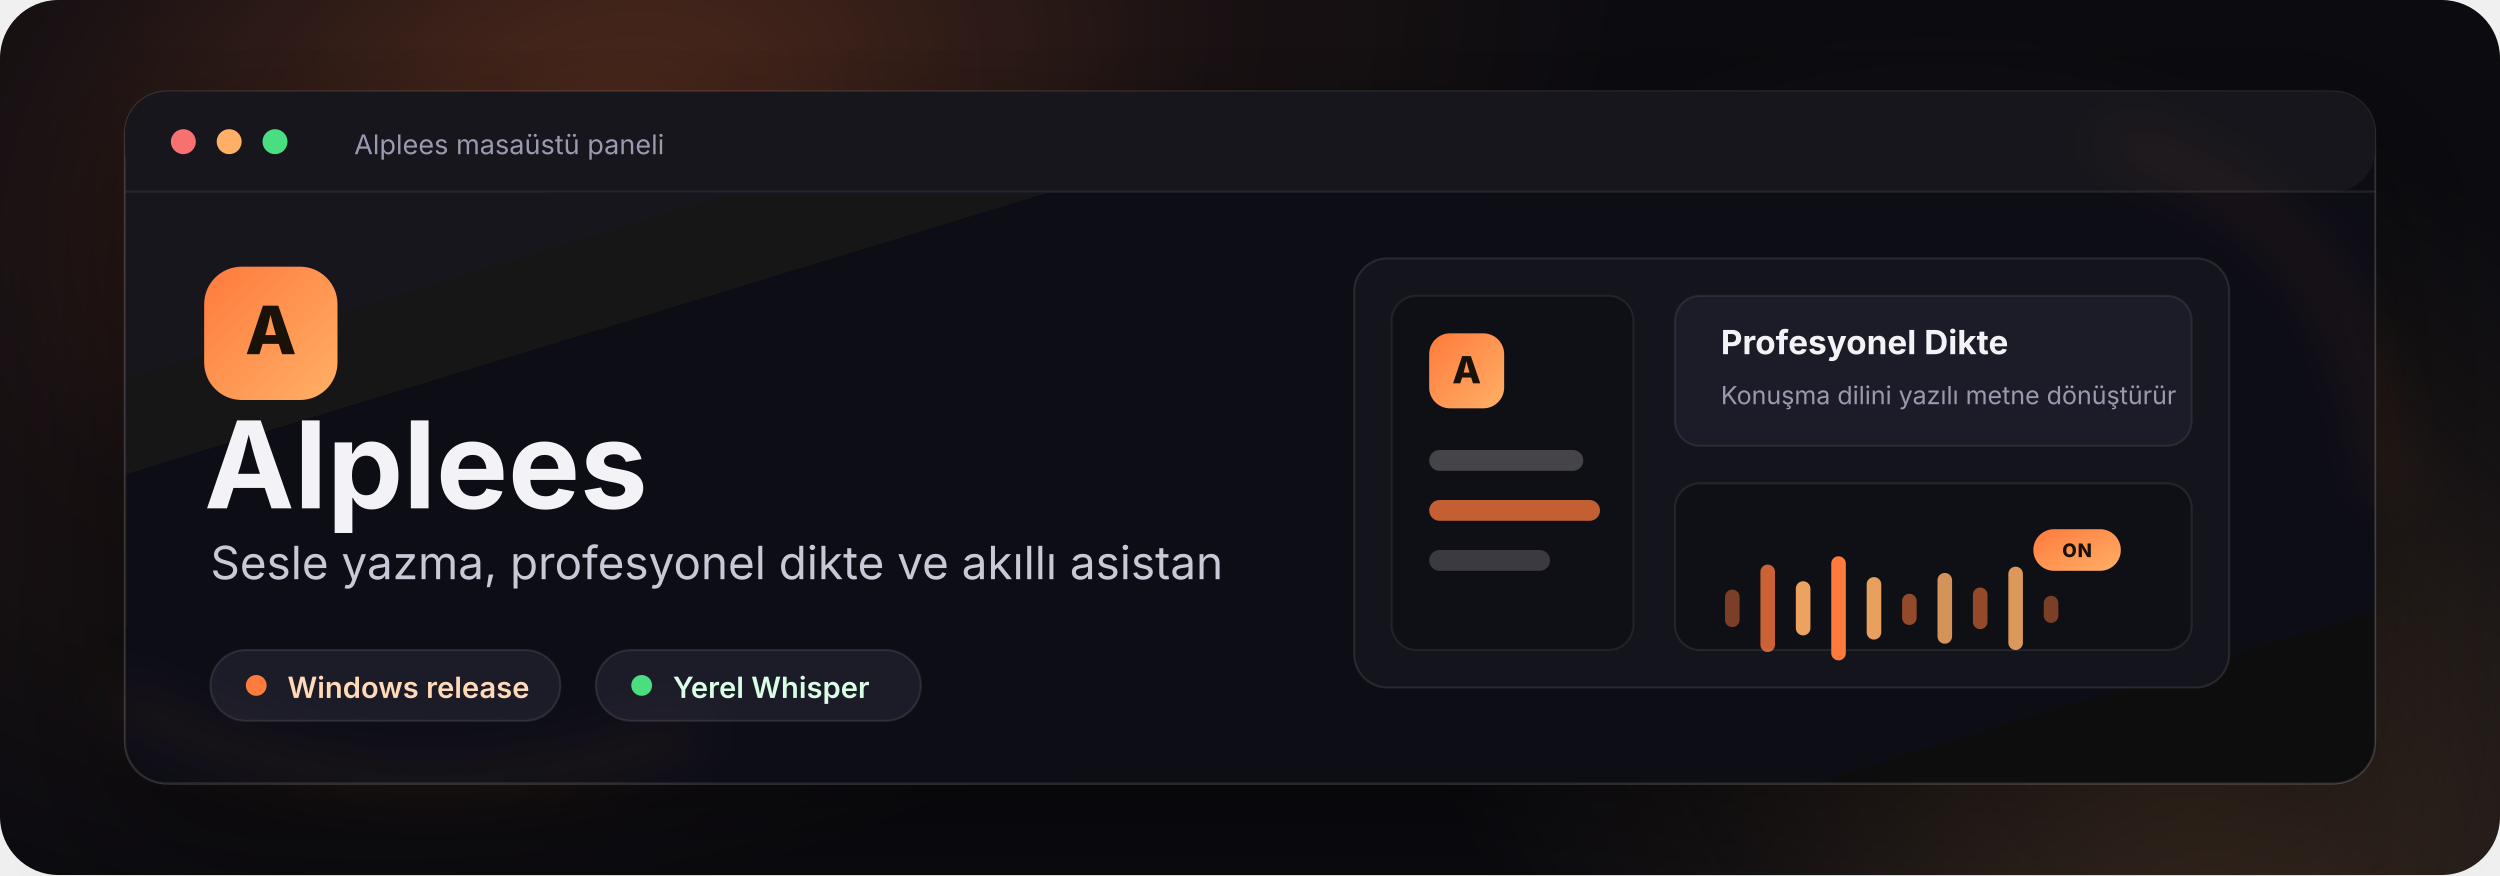
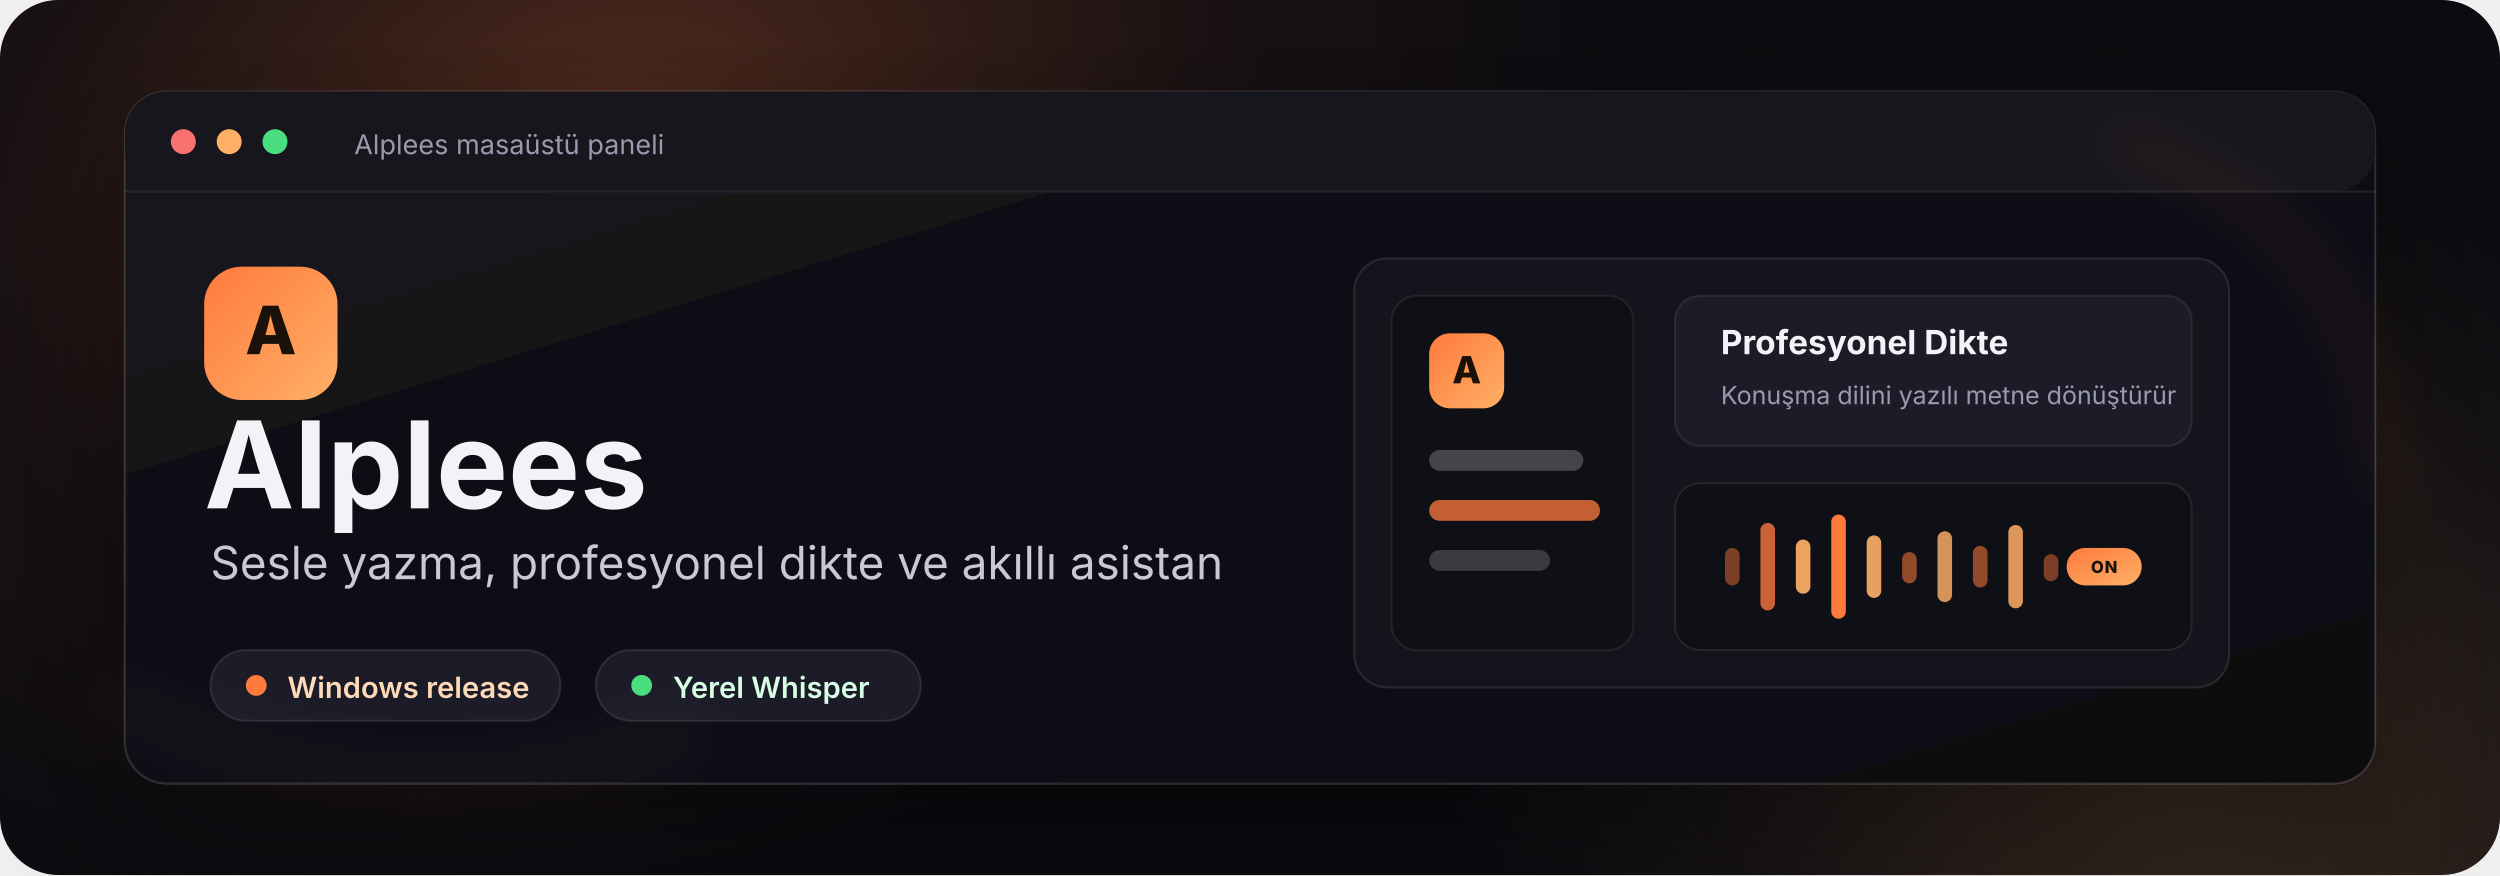
<svg xmlns="http://www.w3.org/2000/svg" width="1200" height="420" viewBox="0 0 1200 420" fill="none" role="img" aria-labelledby="title desc">
  <defs>
    <linearGradient id="accent" x1="0" y1="0" x2="1" y2="1">
      <stop offset="0" stop-color="#ff7a3d" />
      <stop offset="1" stop-color="#ffb066" />
    </linearGradient>
    <linearGradient id="panel" x1="0" y1="0" x2="1" y2="1">
      <stop offset="0" stop-color="#14141c" />
      <stop offset="1" stop-color="#0b0b10" />
    </linearGradient>
    <radialGradient id="glow-a" cx="0" cy="0" r="1" gradientUnits="userSpaceOnUse" gradientTransform="translate(290 64) rotate(70) scale(360 520)">
      <stop stop-color="#ff7a3d" stop-opacity="0.28" />
      <stop offset="0.58" stop-color="#ff7a3d" stop-opacity="0.06" />
      <stop offset="1" stop-color="#ff7a3d" stop-opacity="0" />
    </radialGradient>
    <radialGradient id="glow-b" cx="0" cy="0" r="1" gradientUnits="userSpaceOnUse" gradientTransform="translate(1040 360) rotate(-140) scale(420 300)">
      <stop stop-color="#ffb066" stop-opacity="0.20" />
      <stop offset="0.7" stop-color="#ffb066" stop-opacity="0.04" />
      <stop offset="1" stop-color="#ffb066" stop-opacity="0" />
    </radialGradient>
    <filter id="shadow" x="-30" y="-30" width="1260" height="500" filterUnits="userSpaceOnUse" color-interpolation-filters="sRGB">
      <feDropShadow dx="0" dy="24" stdDeviation="34" flood-color="#000000" flood-opacity="0.42" />
    </filter>
    <filter id="soft" x="-40" y="-40" width="1280" height="500" filterUnits="userSpaceOnUse" color-interpolation-filters="sRGB">
      <feGaussianBlur stdDeviation="12" />
    </filter>
  </defs>
  <rect width="1200" height="420" rx="28" fill="#0b0b10" />
  <rect width="1200" height="420" rx="28" fill="url(#glow-a)" />
  <rect width="1200" height="420" rx="28" fill="url(#glow-b)" />
  <g opacity="0.45">
    <path d="M70 72H1130" stroke="#ffffff" stroke-opacity="0.05" />
    <path d="M70 142H1130" stroke="#ffffff" stroke-opacity="0.04" />
    <path d="M70 212H1130" stroke="#ffffff" stroke-opacity="0.035" />
    <path d="M70 282H1130" stroke="#ffffff" stroke-opacity="0.03" />
    <path d="M70 352H1130" stroke="#ffffff" stroke-opacity="0.025" />
  </g>
  <g filter="url(#shadow)">
    <rect x="60" y="44" width="1080" height="332" rx="20" fill="url(#panel)" stroke="#ffffff" stroke-opacity="0.10" />
    <rect x="60" y="44" width="1080" height="48" rx="20" fill="#14141c" />
    <path d="M60 92H1140" stroke="#ffffff" stroke-opacity="0.08" />
    <circle cx="88" cy="68" r="6" fill="#f87171" />
    <circle cx="110" cy="68" r="6" fill="#ffb066" />
    <circle cx="132" cy="68" r="6" fill="#4ade80" />
    <text x="170" y="74" fill="#9a9aae" font-family="Segoe UI, Inter, Arial, sans-serif" font-size="13">Alplees masaüstü paneli</text>
  </g>
  <g transform="translate(98 128)">
    <rect width="64" height="64" rx="18" fill="url(#accent)" />
    <text x="32" y="42" text-anchor="middle" fill="#1a1208" font-family="Segoe UI, Inter, Arial, sans-serif" font-size="32" font-weight="800">A</text>
    <text x="0" y="116" fill="#f3f3f7" font-family="Segoe UI, Inter, Arial, sans-serif" font-size="58" font-weight="750">Alplees</text>
    <text x="3" y="150" fill="#c9c9d6" font-family="Segoe UI, Inter, Arial, sans-serif" font-size="22">Sesle yazma, profesyonel dikte ve akıllı asistan</text>
    <rect x="3" y="184" width="168" height="34" rx="17" fill="#1c1c28" stroke="#ffffff" stroke-opacity="0.10" />
    <circle cx="25" cy="201" r="5" fill="#ff7a3d" />
    <text x="40" y="207" fill="#ffd9b8" font-family="Segoe UI, Inter, Arial, sans-serif" font-size="14" font-weight="600">Windows release</text>
    <rect x="188" y="184" width="156" height="34" rx="17" fill="#1c1c28" stroke="#ffffff" stroke-opacity="0.10" />
    <circle cx="210" cy="201" r="5" fill="#4ade80" />
    <text x="225" y="207" fill="#d8ffe6" font-family="Segoe UI, Inter, Arial, sans-serif" font-size="14" font-weight="600">Yerel Whisper</text>
  </g>
  <g transform="translate(650 124)">
    <rect x="0" y="0" width="420" height="206" rx="16" fill="#14141c" stroke="#ffffff" stroke-opacity="0.10" />
    <rect x="18" y="18" width="116" height="170" rx="12" fill="#0f0f16" stroke="#ffffff" stroke-opacity="0.07" />
    <rect x="36" y="36" width="36" height="36" rx="10" fill="url(#accent)" />
    <text x="54" y="60" text-anchor="middle" fill="#1a1208" font-family="Segoe UI, Inter, Arial, sans-serif" font-size="18" font-weight="800">A</text>
    <rect x="36" y="92" width="74" height="10" rx="5" fill="#ffffff" fill-opacity="0.22" />
    <rect x="36" y="116" width="82" height="10" rx="5" fill="#ff7a3d" fill-opacity="0.75" />
    <rect x="36" y="140" width="58" height="10" rx="5" fill="#ffffff" fill-opacity="0.18" />
    <rect x="154" y="18" width="248" height="72" rx="12" fill="#1c1c28" stroke="#ffffff" stroke-opacity="0.08" />
    <text x="176" y="46" fill="#f3f3f7" font-family="Segoe UI, Inter, Arial, sans-serif" font-size="16" font-weight="700">Profesyonel Dikte</text>
    <text x="176" y="70" fill="#9a9aae" font-family="Segoe UI, Inter, Arial, sans-serif" font-size="12">Konuşma dilini yazılı metne dönüştürür</text>
    <rect x="154" y="108" width="248" height="80" rx="12" fill="#0f0f16" stroke="#ffffff" stroke-opacity="0.08" />
-     <g transform="translate(178 143)">
+     <g transform="translate(178 123)">
      <rect x="0" y="16" width="7" height="18" rx="3.5" fill="#ff7a3d" opacity="0.45" />
      <rect x="17" y="4" width="7" height="42" rx="3.5" fill="#ff7a3d" opacity="0.78" />
      <rect x="34" y="12" width="7" height="26" rx="3.5" fill="#ffb066" opacity="0.92" />
      <rect x="51" y="0" width="7" height="50" rx="3.5" fill="#ff7a3d" />
      <rect x="68" y="10" width="7" height="30" rx="3.5" fill="#ffb066" opacity="0.90" />
      <rect x="85" y="18" width="7" height="15" rx="3.5" fill="#ff7a3d" opacity="0.55" />
      <rect x="102" y="8" width="7" height="34" rx="3.5" fill="#ffb066" opacity="0.82" />
      <rect x="119" y="15" width="7" height="20" rx="3.5" fill="#ff7a3d" opacity="0.55" />
      <rect x="136" y="5" width="7" height="40" rx="3.5" fill="#ffb066" opacity="0.85" />
      <rect x="153" y="19" width="7" height="13" rx="3.5" fill="#ff7a3d" opacity="0.45" />
    </g>
-     <rect x="326" y="130" width="42" height="20" rx="10" fill="url(#accent)" />
-     <text x="347" y="140" text-anchor="middle" dominant-baseline="middle" fill="#1a1208" font-family="Segoe UI, Inter, Arial, sans-serif" font-size="9" font-weight="800" letter-spacing="0.4">ON</text>
+     <rect x="342" y="139" width="36" height="18" rx="9" fill="url(#accent)" />
+     <text x="360" y="148" text-anchor="middle" dominant-baseline="middle" fill="#1a1208" font-family="Segoe UI, Inter, Arial, sans-serif" font-size="8" font-weight="800" letter-spacing="0.4">ON</text>
  </g>
  <g opacity="0.8" filter="url(#soft)">
    <path d="M1017 68C1098 92 1139 147 1147 234" stroke="#ff7a3d" stroke-opacity="0.16" stroke-width="10" stroke-linecap="round" />
    <path d="M58 336C133 379 229 387 329 353" stroke="#ffb066" stroke-opacity="0.10" stroke-width="12" stroke-linecap="round" />
  </g>
</svg>
